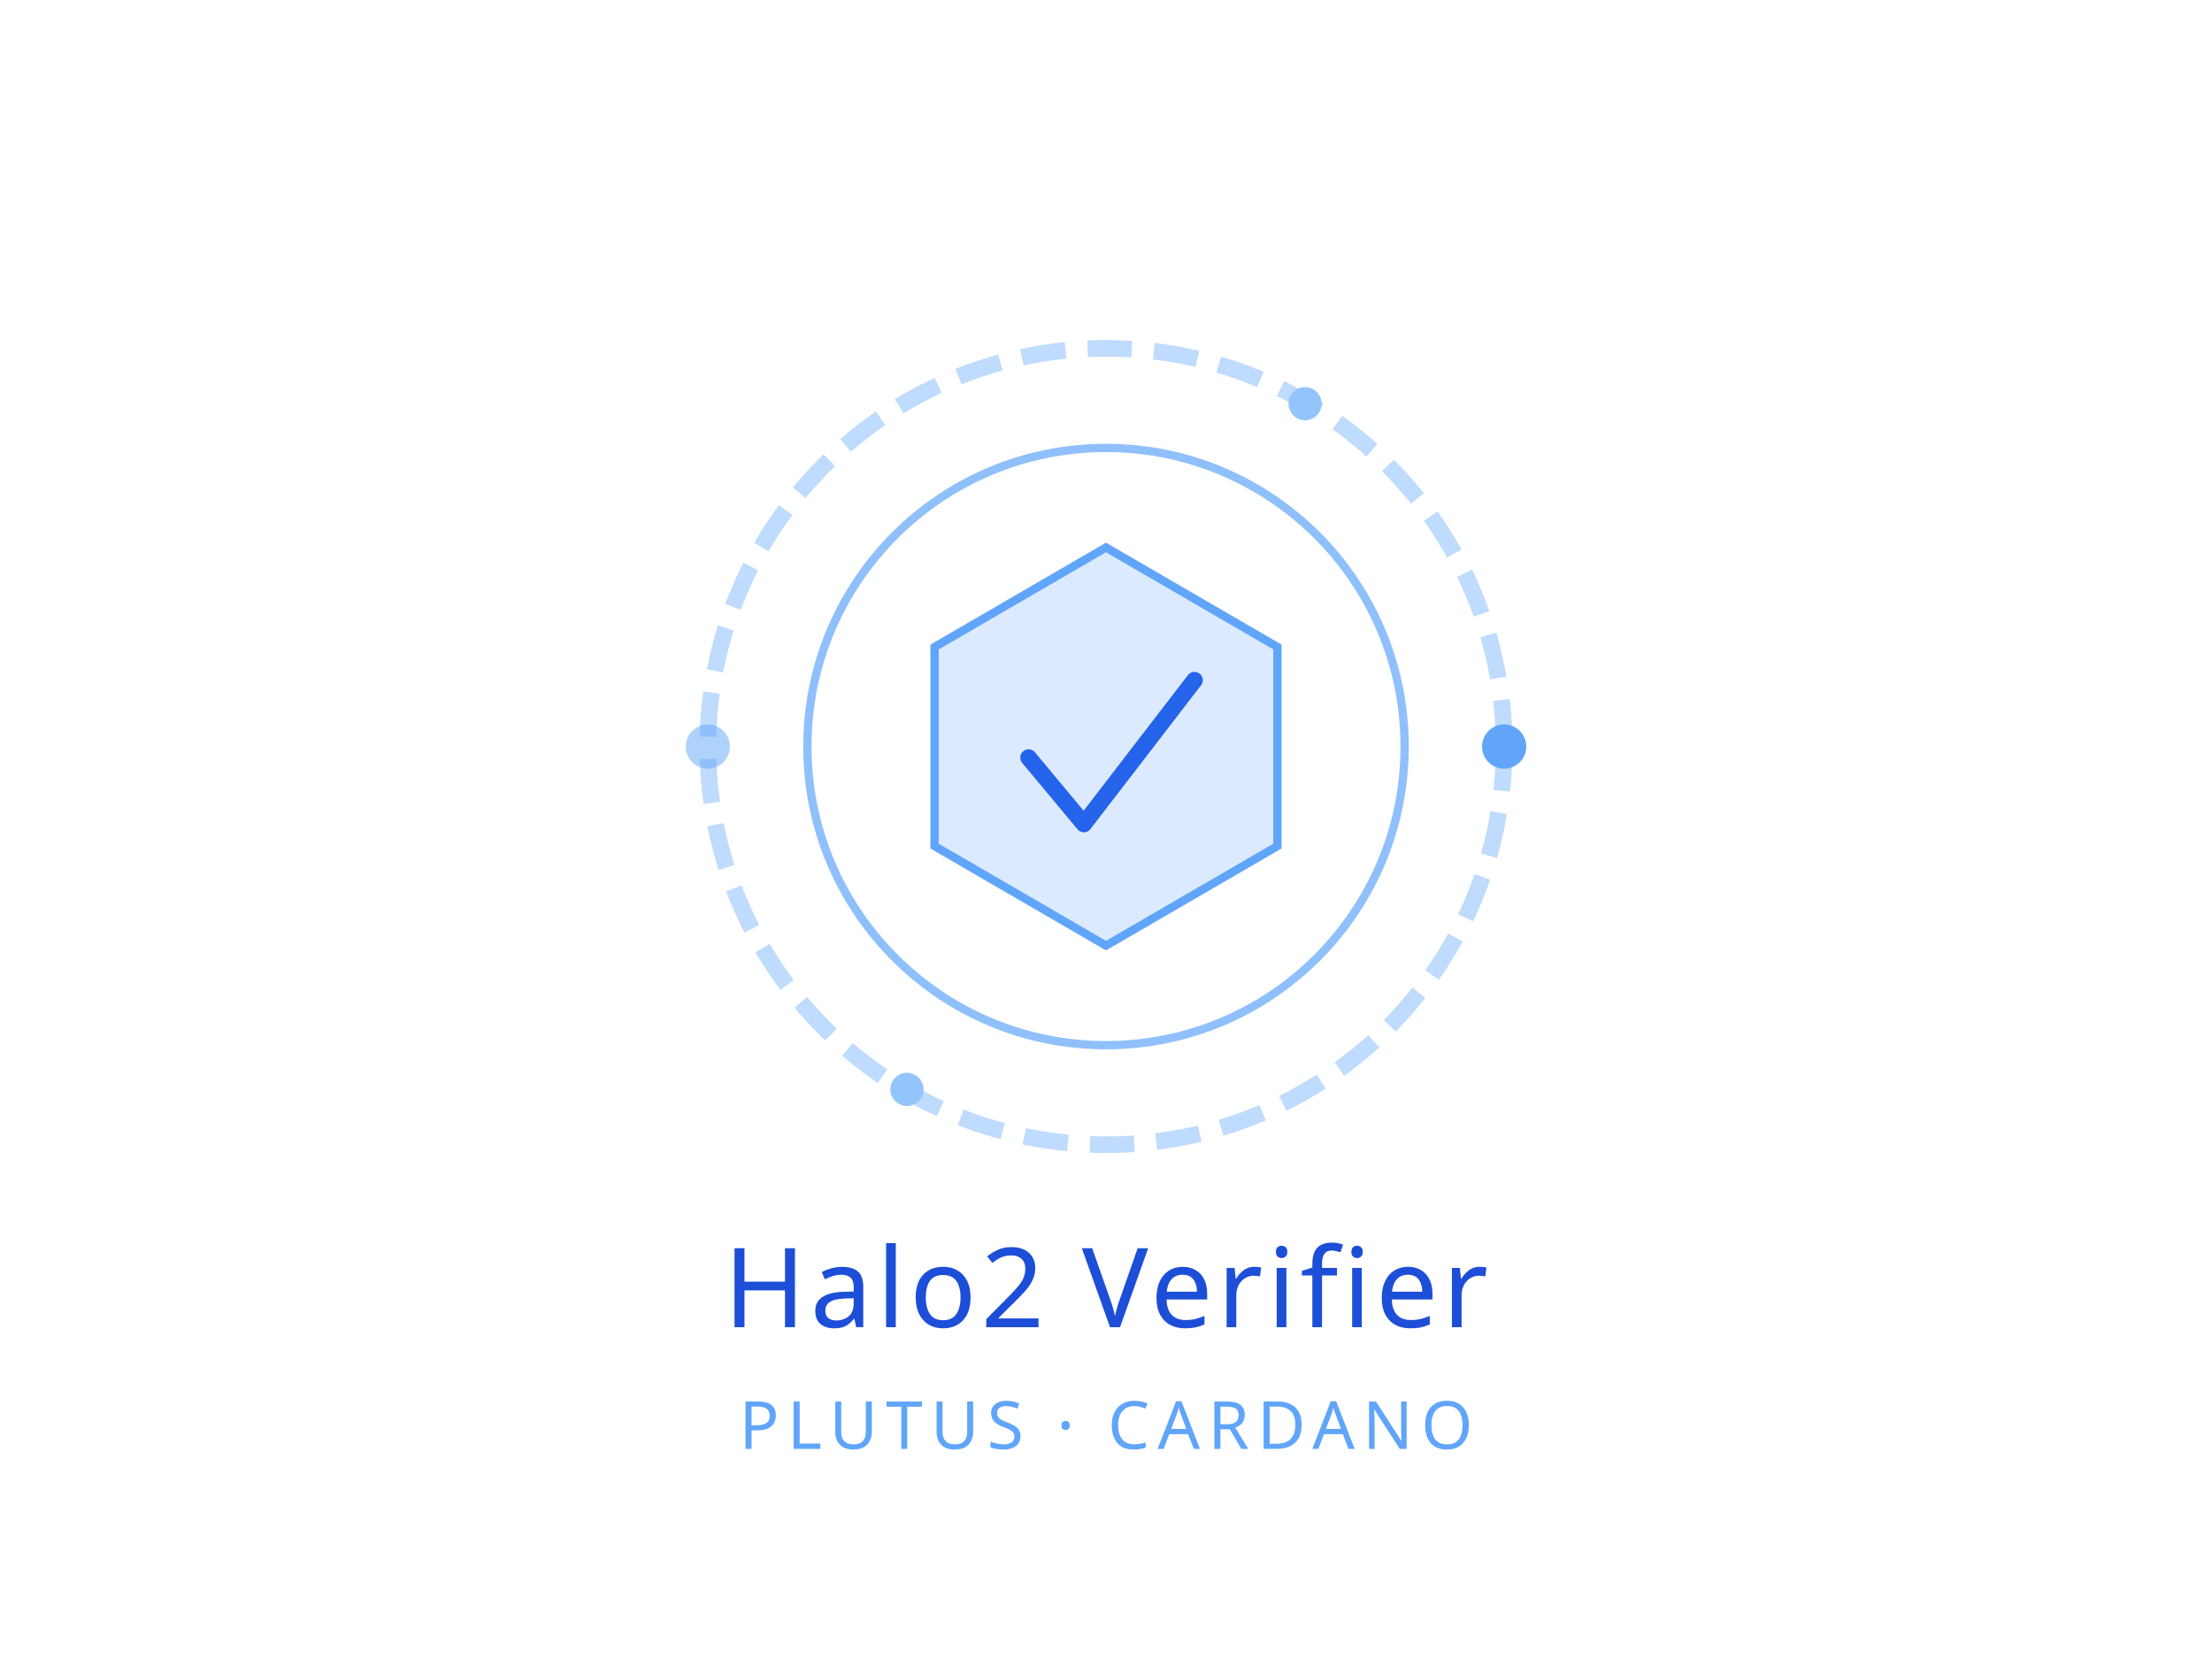
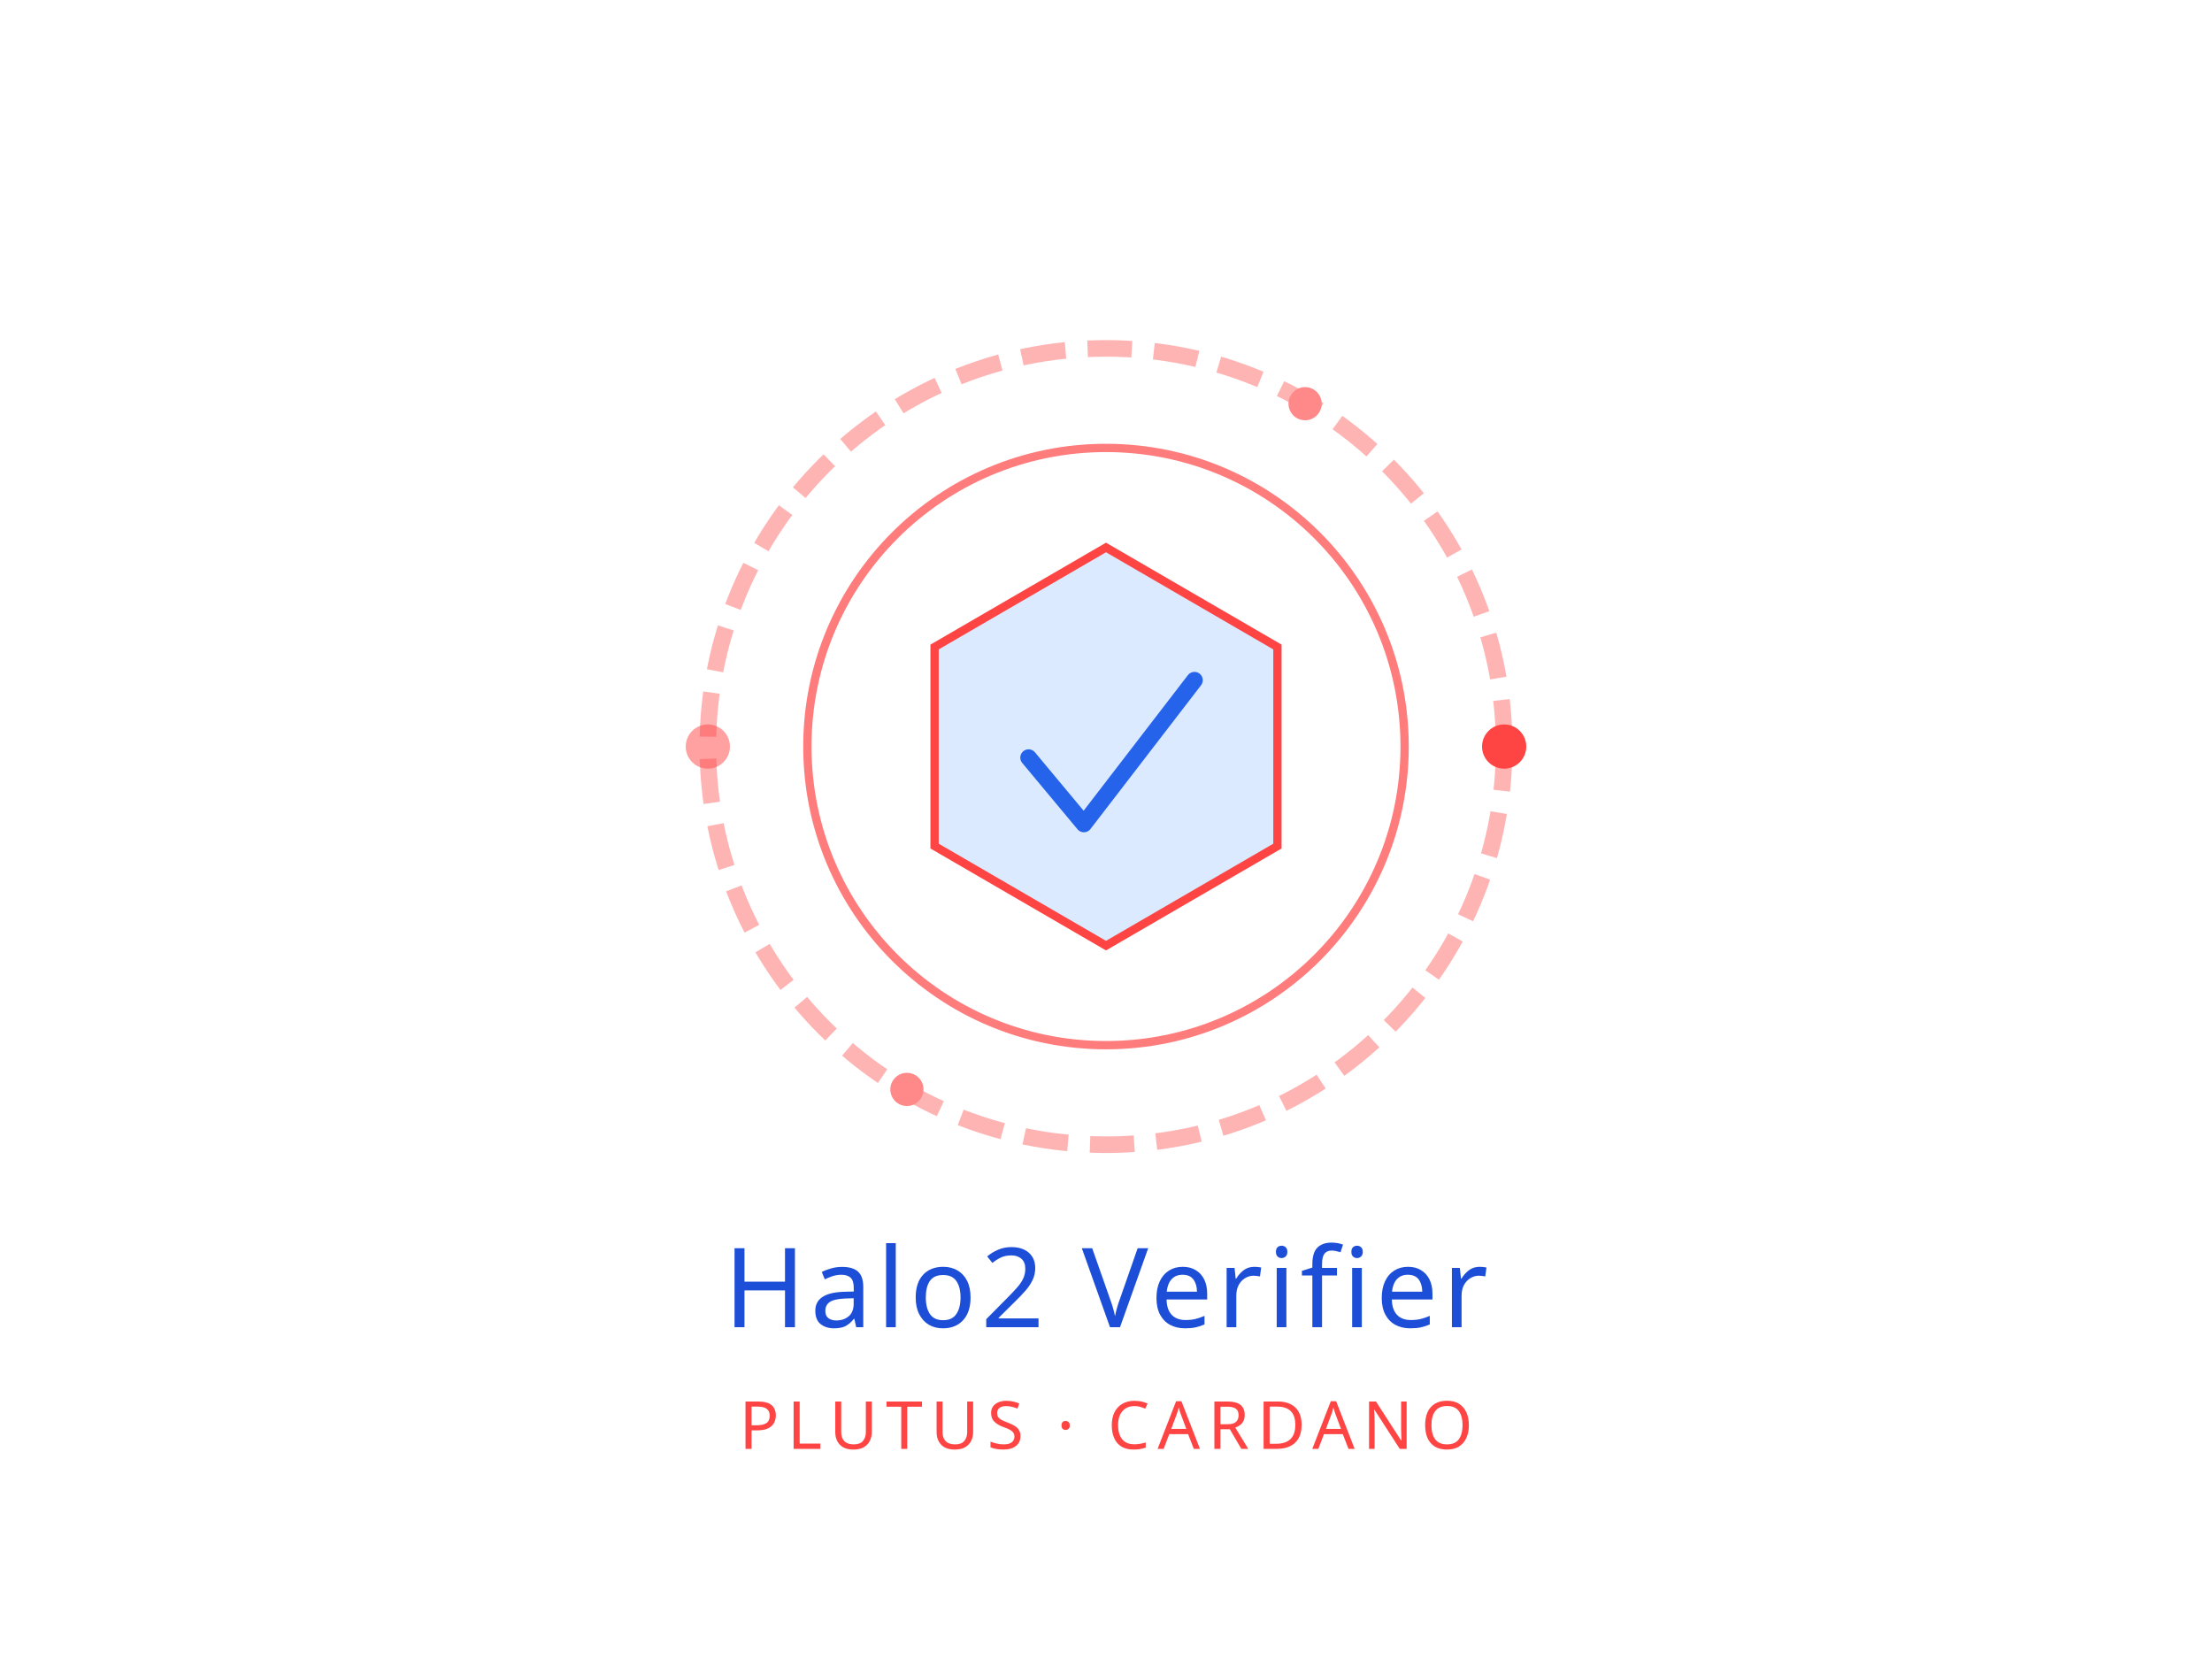
<svg xmlns="http://www.w3.org/2000/svg" width="400" height="300" viewBox="0 0 400 300">
  <g transform="translate(200, 135)">
-     <circle cx="0" cy="0" r="72" fill="none" stroke="#60a5fa" stroke-width="3" stroke-dasharray="8 4" opacity="0.4" />
-     <circle cx="0" cy="0" r="54" fill="none" stroke="#60a5fa" stroke-width="1.5" opacity="0.7" />
-     <polygon points="0,-36 31,-18 31,18 0,36 -31,18 -31,-18" fill="#dbeafe" stroke="#60a5fa" stroke-width="1.5" />
+     <circle cx="0" cy="0" r="72" fill="none" stroke="#ff4444" stroke-width="3" stroke-dasharray="8 4" opacity="0.4" />
+     <circle cx="0" cy="0" r="54" fill="none" stroke="#ff4444" stroke-width="1.5" opacity="0.7" />
+     <polygon points="0,-36 31,-18 31,18 0,36 -31,18 -31,-18" fill="#dbeafe" stroke="#ff4444" stroke-width="1.5" />
    <polyline points="-14,2 -4,14 16,-12" fill="none" stroke="#2563eb" stroke-width="3" stroke-linecap="round" stroke-linejoin="round" />
-     <circle cx="72" cy="0" r="4" fill="#60a5fa" />
-     <circle cx="-72" cy="0" r="4" fill="#60a5fa" opacity="0.5" />
-     <circle cx="36" cy="-62" r="3" fill="#93c5fd" />
-     <circle cx="-36" cy="62" r="3" fill="#93c5fd" />
+     <circle cx="72" cy="0" r="4" fill="#ff4444" />
+     <circle cx="-72" cy="0" r="4" fill="#ff4444" opacity="0.5" />
+     <circle cx="36" cy="-62" r="3" fill="#ff8888" />
+     <circle cx="-36" cy="62" r="3" fill="#ff8888" />
  </g>
  <text x="200" y="240" text-anchor="middle" font-family="sans-serif" font-weight="500" font-size="20" letter-spacing="0.04em" fill="#1d4ed8">Halo2 Verifier</text>
-   <text x="200" y="262" text-anchor="middle" font-family="sans-serif" font-size="12" letter-spacing="0.12em" fill="#60a5fa">PLUTUS · CARDANO</text>
+   <text x="200" y="262" text-anchor="middle" font-family="sans-serif" font-size="12" letter-spacing="0.12em" fill="#ff4444">PLUTUS · CARDANO</text>
</svg>
